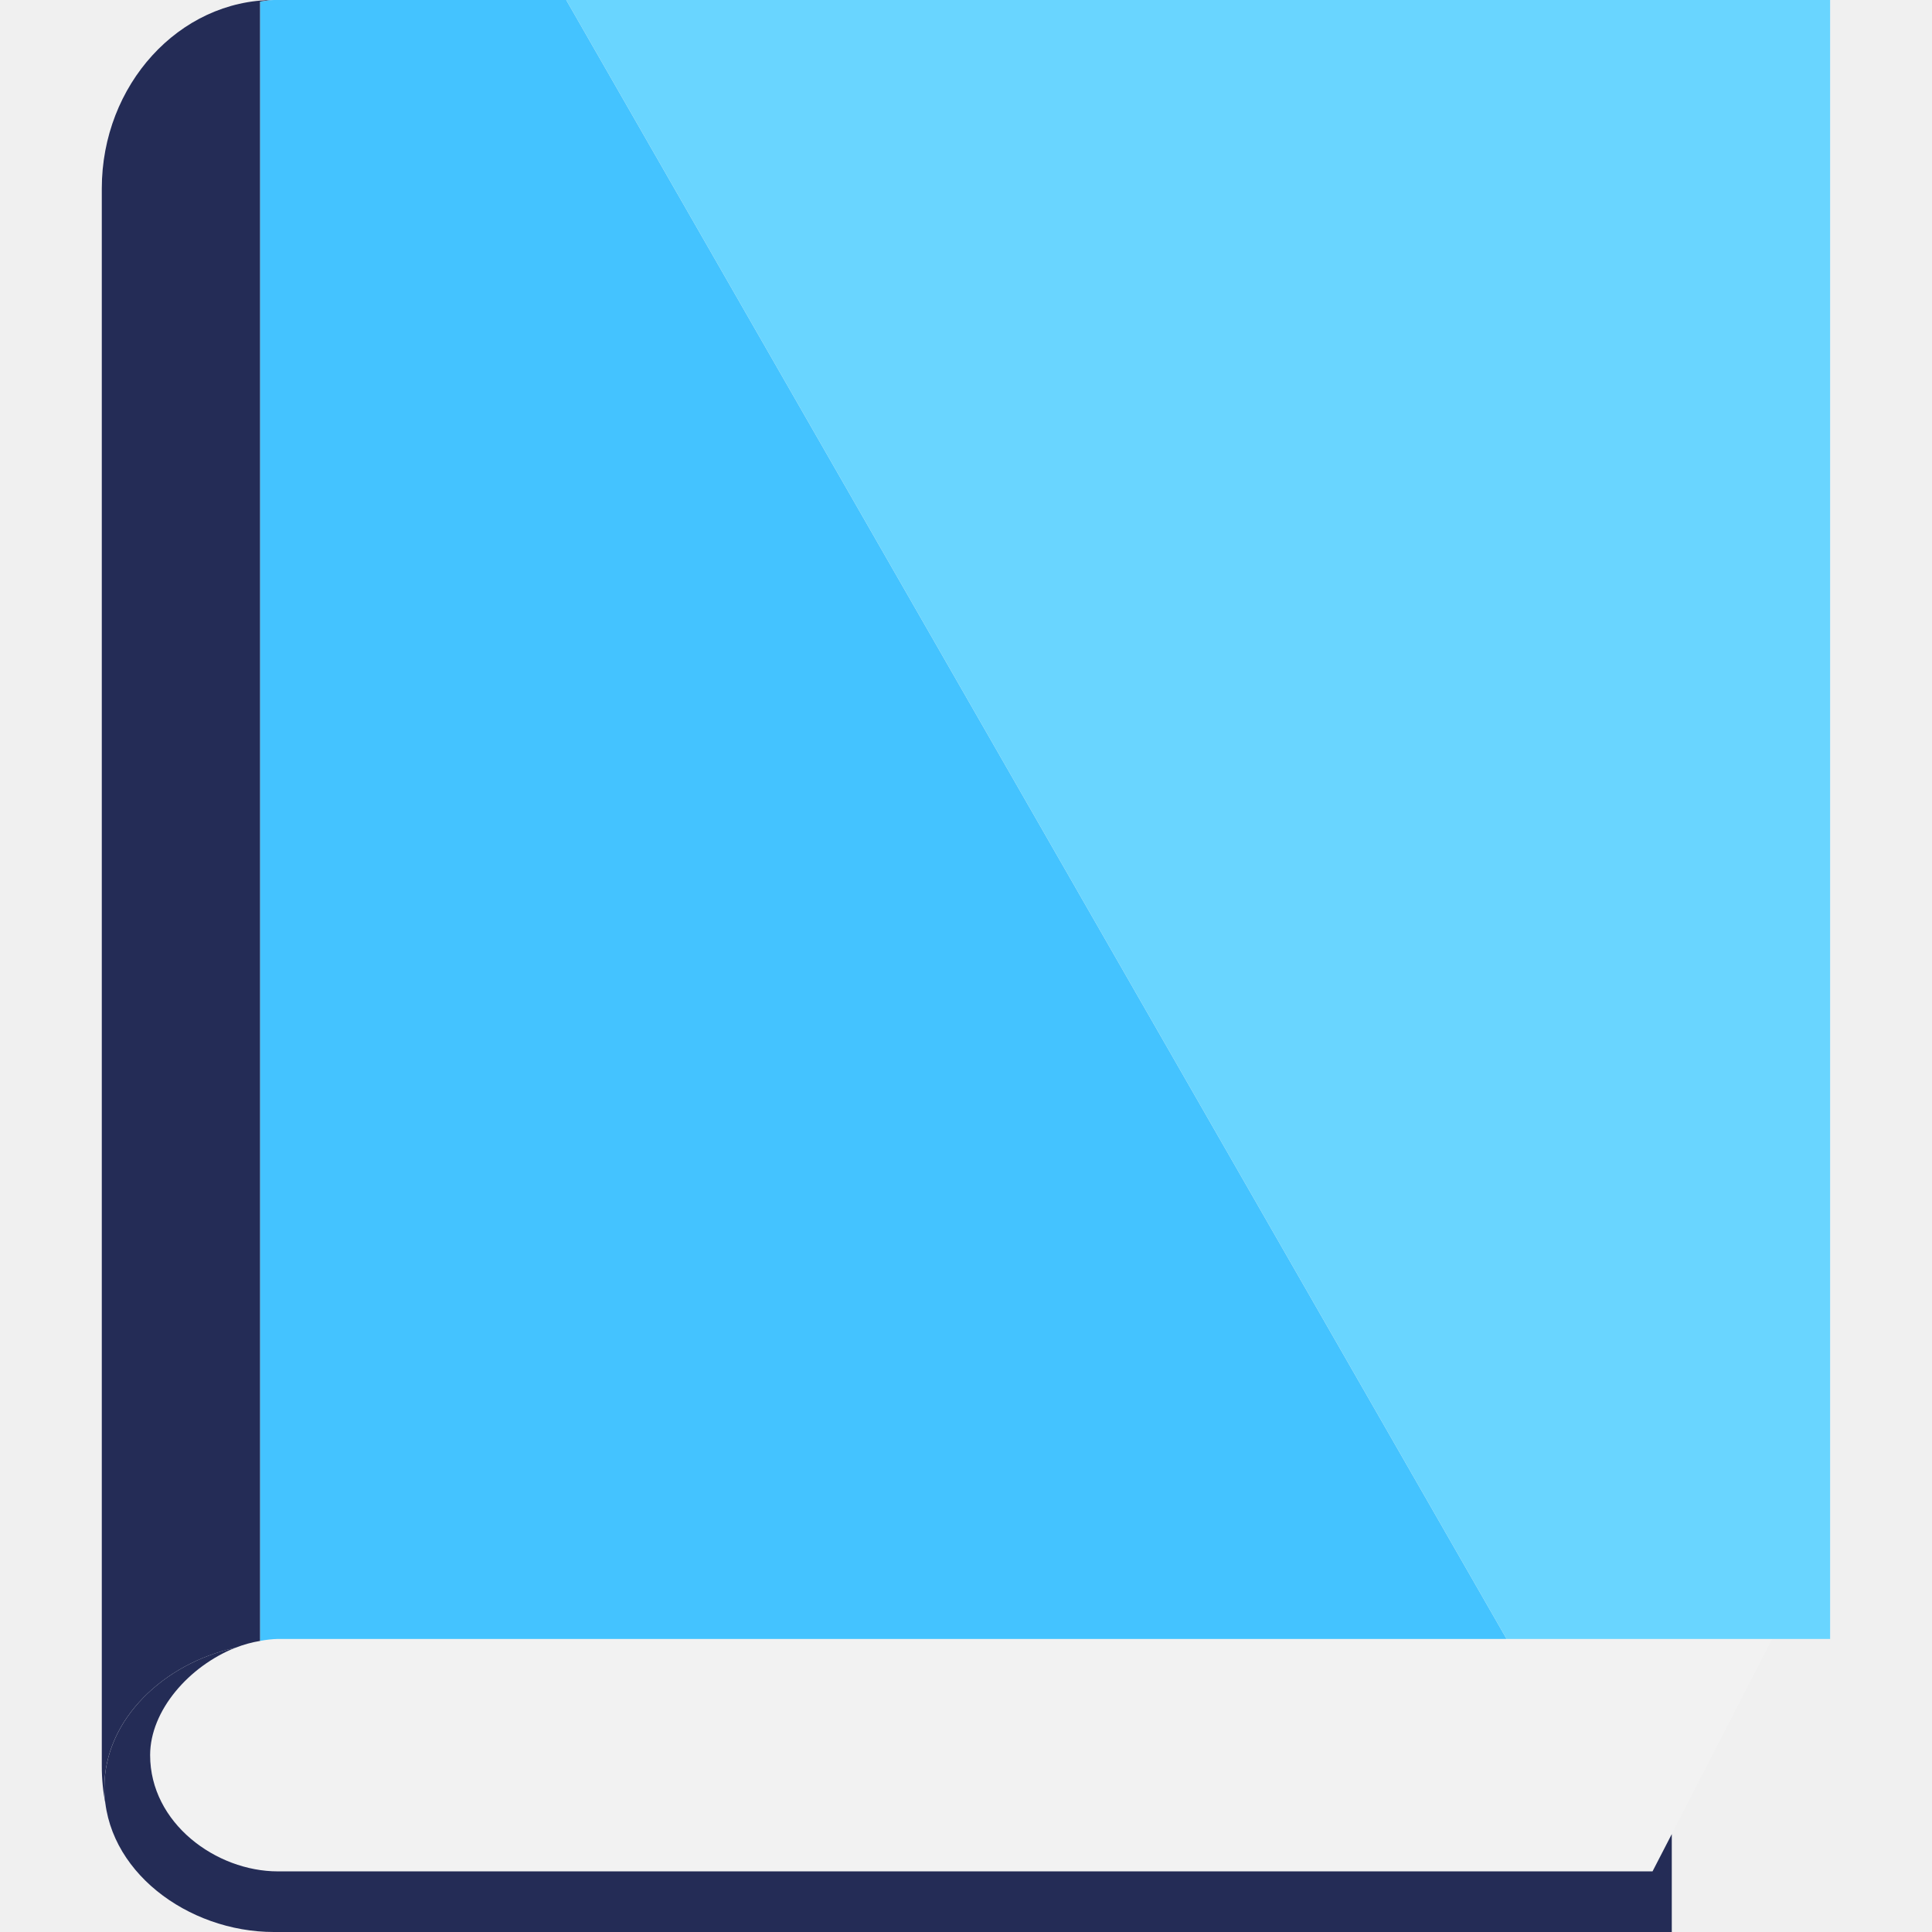
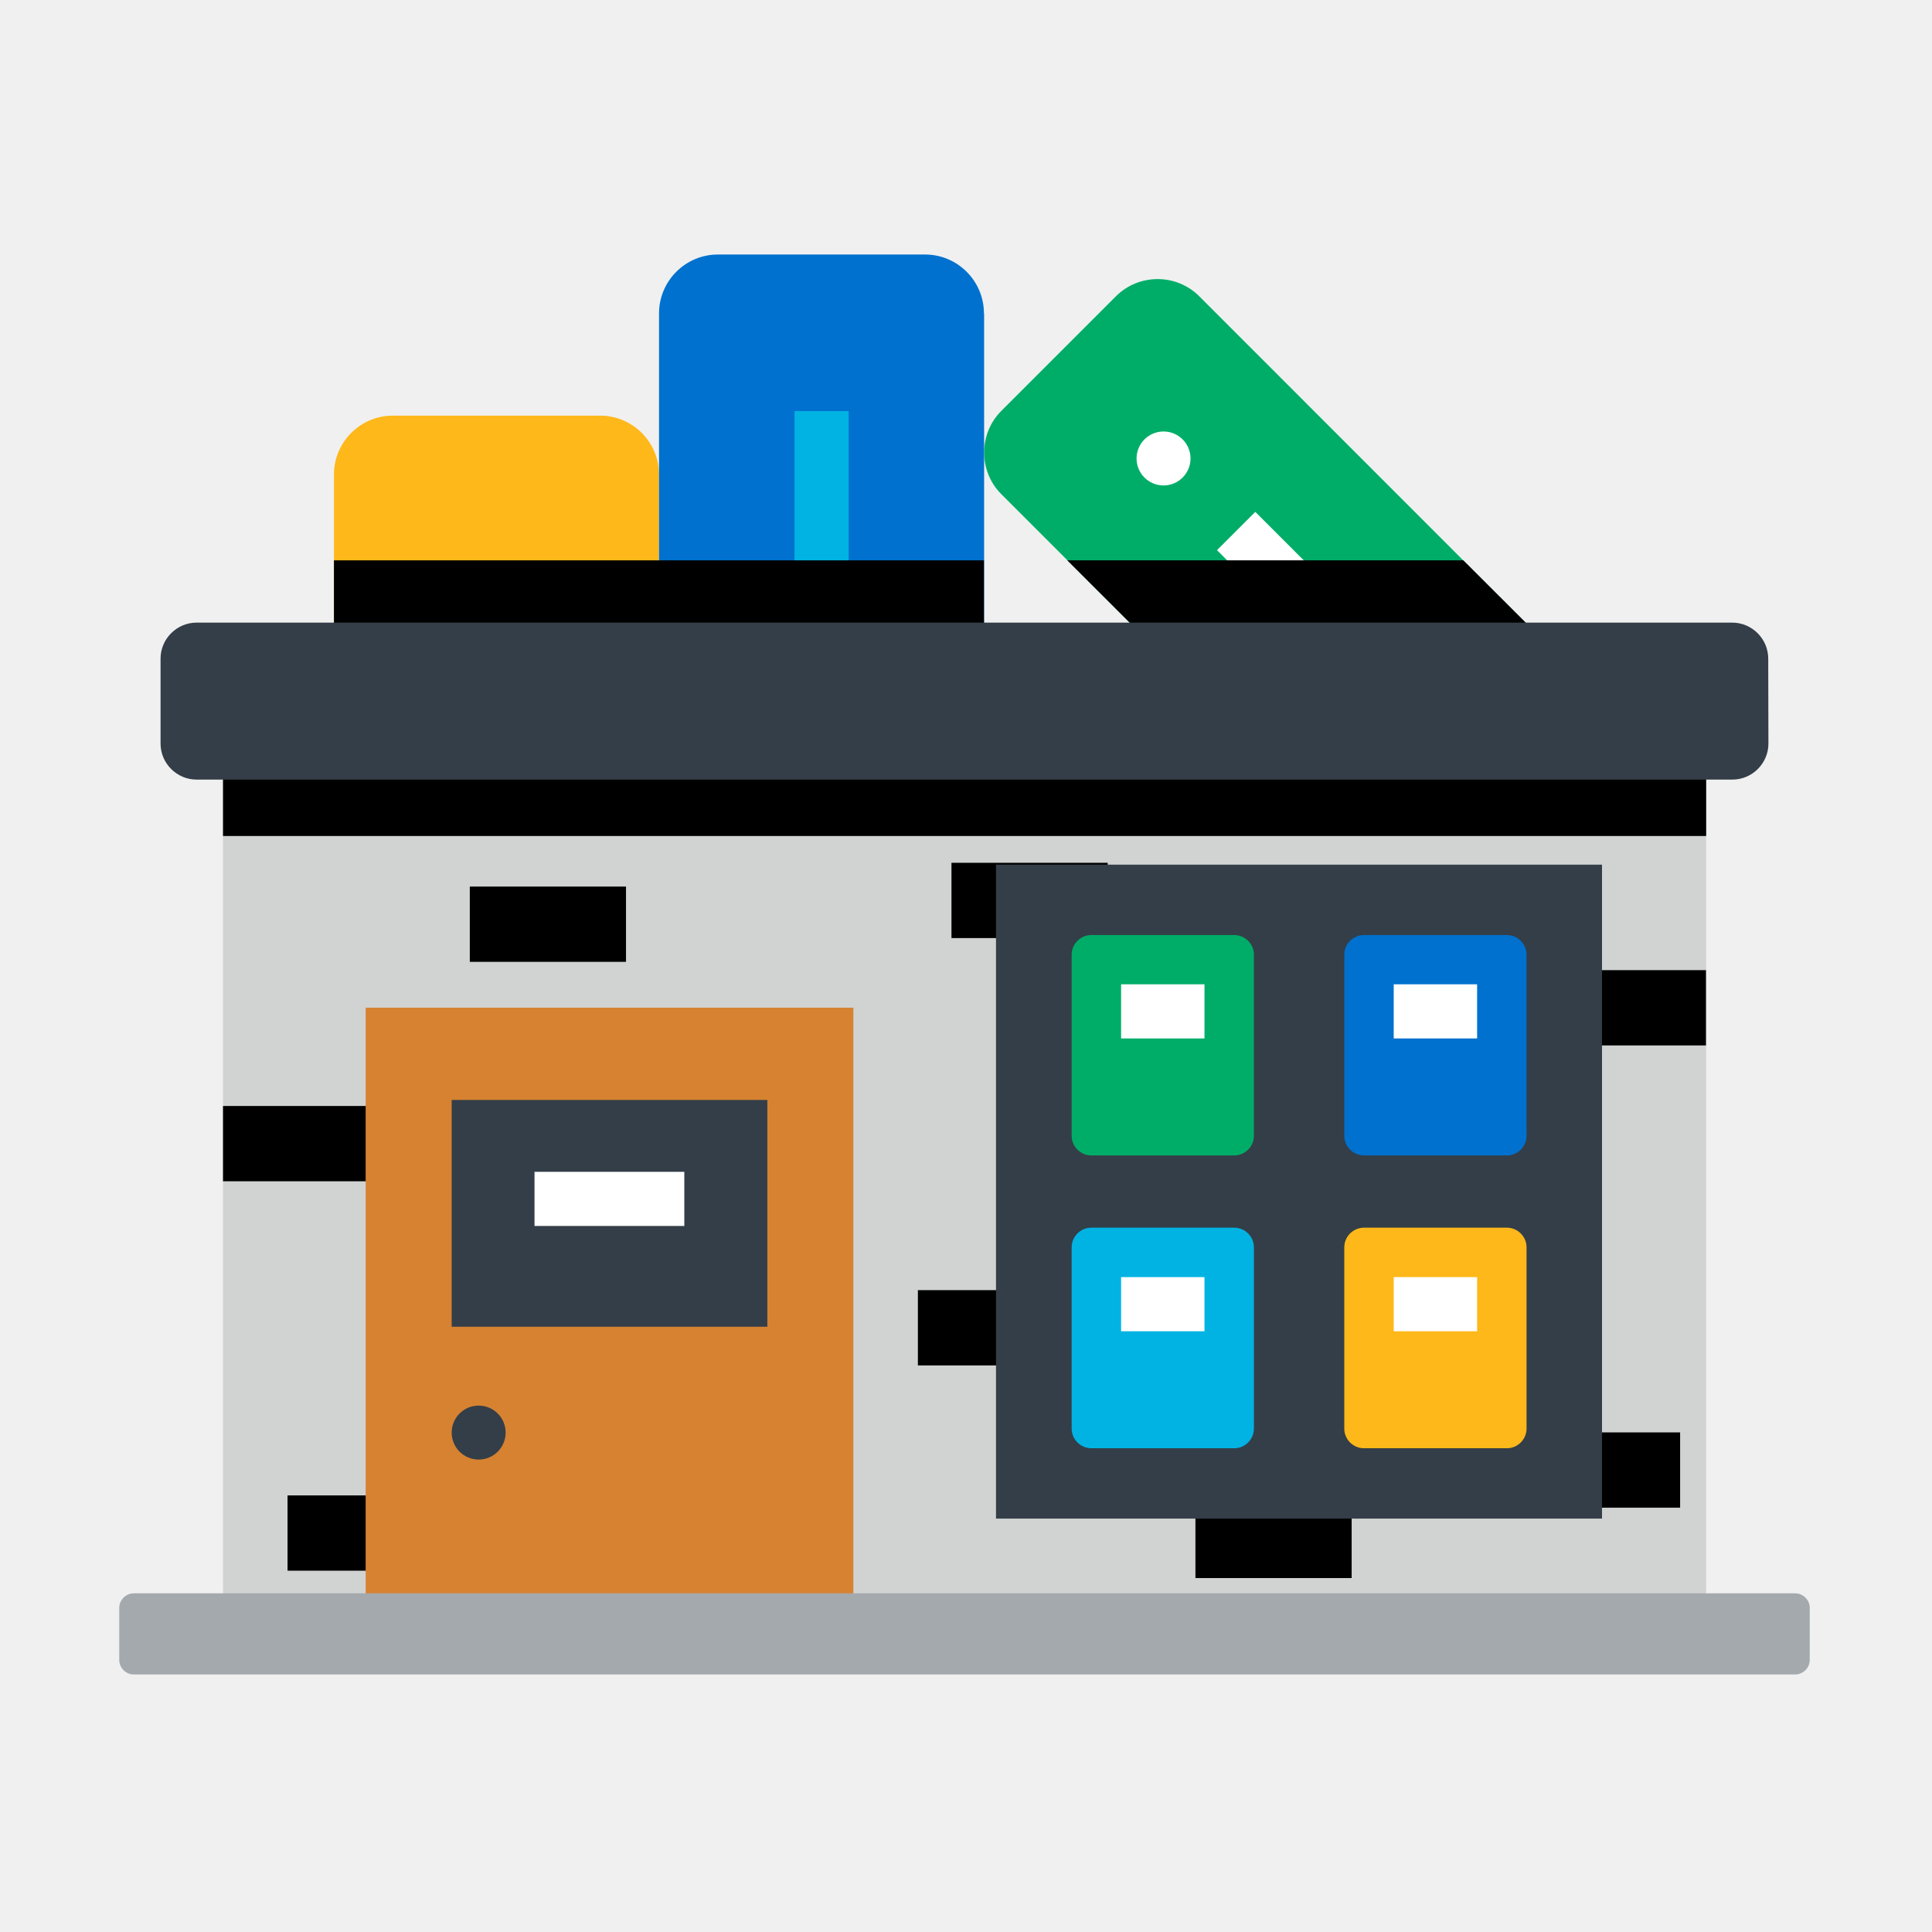
- <svg xmlns="http://www.w3.org/2000/svg" width="800px" height="800px" viewBox="-4.76 0 90.341 90.341">
-   <g id="book" transform="translate(-238.954 -198.443)">
-     <path id="Path_126" data-name="Path 126" d="M315.7,275.08H247.187c-2.885,0-5.973,2.715-5.973,5.434,0,3.183,3.088,5.435,5.973,5.435h64.28l5.593-10.869Z" fill="#f2f2f2" />
-     <path id="Path_127" data-name="Path 127" d="M241.214,280.514c0,3.183,3.088,5.435,5.973,5.435h64.28l.9-1.743v4.578H247c-4.024,0-7.926-2.876-7.926-6.745,0-3.214,2.81-5.827,6.122-6.545C243.043,276.349,241.214,278.422,241.214,280.514Z" fill="#242c56" />
-     <path id="Path_128" data-name="Path 128" d="M246.36,275.172a5.723,5.723,0,0,0-1.166.324c-3.312.716-6.122,3.329-6.122,6.543a6.422,6.422,0,0,0,.055.766,9.166,9.166,0,0,1-.173-1.784V207.259c0-4.847,3.619-8.816,8.044-8.816-.216,0-.423.055-.638.075Z" fill="#242c56" />
-     <path id="Path_129" data-name="Path 129" d="M247.187,275.08a5.133,5.133,0,0,0-.827.092V198.518c.215-.02.422-.075.638-.075h13.673l43.972,76.637Z" fill="#44c3ff" />
-     <path id="Path_130" data-name="Path 130" d="M260.671,198.443h59.1V275.08H304.643Z" fill="#69d5ff" />
-   </g>
+ <svg xmlns="http://www.w3.org/2000/svg" width="800px" height="800px" viewBox="0 0 1024 1024" class="icon" version="1.1">
+   <path d="M349.3 251.5c0-17.2-14-31.2-31.2-31.2H208.2c-17.2 0-31.2 14-31.2 31.2v369c0 17.2 14 31.2 31.2 31.2h109.9c17.2 0 31.2-14 31.2-31.2v-369z" fill="#FFB819" />
+   <path d="M521.5 166.1c0-17.2-14-31.2-31.2-31.2H380.5c-17.2 0-31.2 14-31.2 31.2v369c0 17.2 14 31.2 31.2 31.2h109.9c17.2 0 31.2-14 31.2-31.2v-369z" fill="#0071CE" />
+   <path d="M421.1 217.9h28.7v265.4h-28.7z" fill="#00B3E3" />
+   <path d="M177 297h344.5v63.6H177z" fill="" />
+   <path d="M635.6 157c-12.1-12.1-32-12.1-44.1 0l-60.8 60.8c-12.1 12.1-12.1 32 0 44.1l234 234.1c12.1 12.1 32 12.1 44.1 0l60.8-60.8c12.1-12.1 12.1-32 0-44.1L635.6 157z" fill="#00AD68" />
+   <path d="M616.7 243m-14.3 0a14.3 14.3 0 1 0 28.6 0 14.3 14.3 0 1 0-28.6 0Z" fill="#FFFFFF" />
+   <path d="M665.336 271.307L808.1 414.07l-20.294 20.294L645.043 291.6z" fill="#FFFFFF" />
+   <path d="M775.6 297H565.7l63.6 63.5h209.9z" fill="" />
+   <path d="M118.2 368.4h786.1v505.9H118.2z" fill="#D1D3D3" />
+   <path d="M118.2 586.2H201v39.9h-82.8zM249 469.9h82.8v39.9H249zM504.3 457.3h82.8v39.9h-82.8zM376.5 393.3h82.8v39.9h-82.8zM821.4 514.2h82.8v39.9h-82.8zM807.7 759.2h82.8v39.9h-82.8zM633.6 796.5h82.8v39.9h-82.8zM486.5 683.8h82.8v39.9h-82.8zM152.4 792.6h82.8v39.9h-82.8z" fill="" />
+   <path d="M118.2 368.4h786.1v74.7H118.2z" fill="" />
+   <path d="M937.3 394.1c0 10.5-8.6 19.1-19.1 19.1h-814c-10.5 0-19.1-8.6-19.1-19.1v-45c0-10.5 8.6-19.1 19.1-19.1h813.9c10.5 0 19.1 8.6 19.1 19.1l0.1 45zM527.9 458.3h321.2v346.6H527.9z" fill="#333E48" />
+   <path d="M664.6 602c0 5.7-4.7 10.4-10.4 10.4h-75.8c-5.7 0-10.4-4.7-10.4-10.4v-96c0-5.7 4.7-10.4 10.4-10.4h75.8c5.7 0 10.4 4.7 10.4 10.4v96z" fill="#00AD68" />
+   <path d="M594.2 521.7h44.2v28.7h-44.2z" fill="#FFFFFF" />
+   <path d="M809.1 602c0 5.7-4.7 10.4-10.4 10.4h-75.8c-5.7 0-10.4-4.7-10.4-10.4v-96c0-5.7 4.7-10.4 10.4-10.4h75.8c5.7 0 10.4 4.7 10.4 10.4v96z" fill="#0071CE" />
+   <path d="M738.7 521.7h44.2v28.7h-44.2z" fill="#FFFFFF" />
+   <path d="M664.6 757.2c0 5.7-4.7 10.4-10.4 10.4h-75.8c-5.7 0-10.4-4.7-10.4-10.4v-96.1c0-5.7 4.7-10.4 10.4-10.4h75.8c5.7 0 10.4 4.7 10.4 10.4v96.1z" fill="#00B3E3" />
+   <path d="M594.2 676.9h44.2v28.7h-44.2z" fill="#FFFFFF" />
+   <path d="M809.1 757.2c0 5.7-4.7 10.4-10.4 10.4h-75.8c-5.7 0-10.4-4.7-10.4-10.4v-96.1c0-5.7 4.7-10.4 10.4-10.4h75.8c5.7 0 10.4 4.7 10.4 10.4v96.1z" fill="#FFB819" />
+   <path d="M738.7 676.9h44.2v28.7h-44.2z" fill="#FFFFFF" />
+   <path d="M193.8 534.1h258.5v340.2H193.8z" fill="#D68231" />
+   <path d="M239.4 583h167.3v120.2H239.4z" fill="#333E48" />
+   <path d="M283.3 621.1h79.4v28.7h-79.4z" fill="#FFFFFF" />
+   <path d="M253.7 759.3m-14.3 0a14.3 14.3 0 1 0 28.6 0 14.3 14.3 0 1 0-28.6 0Z" fill="#333E48" />
+   <path d="M959.2 879.8c0 4.2-3.5 7.7-7.7 7.7H70.9c-4.2 0-7.7-3.5-7.7-7.7v-27.6c0-4.2 3.5-7.7 7.7-7.7h880.6c4.2 0 7.7 3.5 7.7 7.7v27.6z" fill="#A4A9AD" />
</svg>
